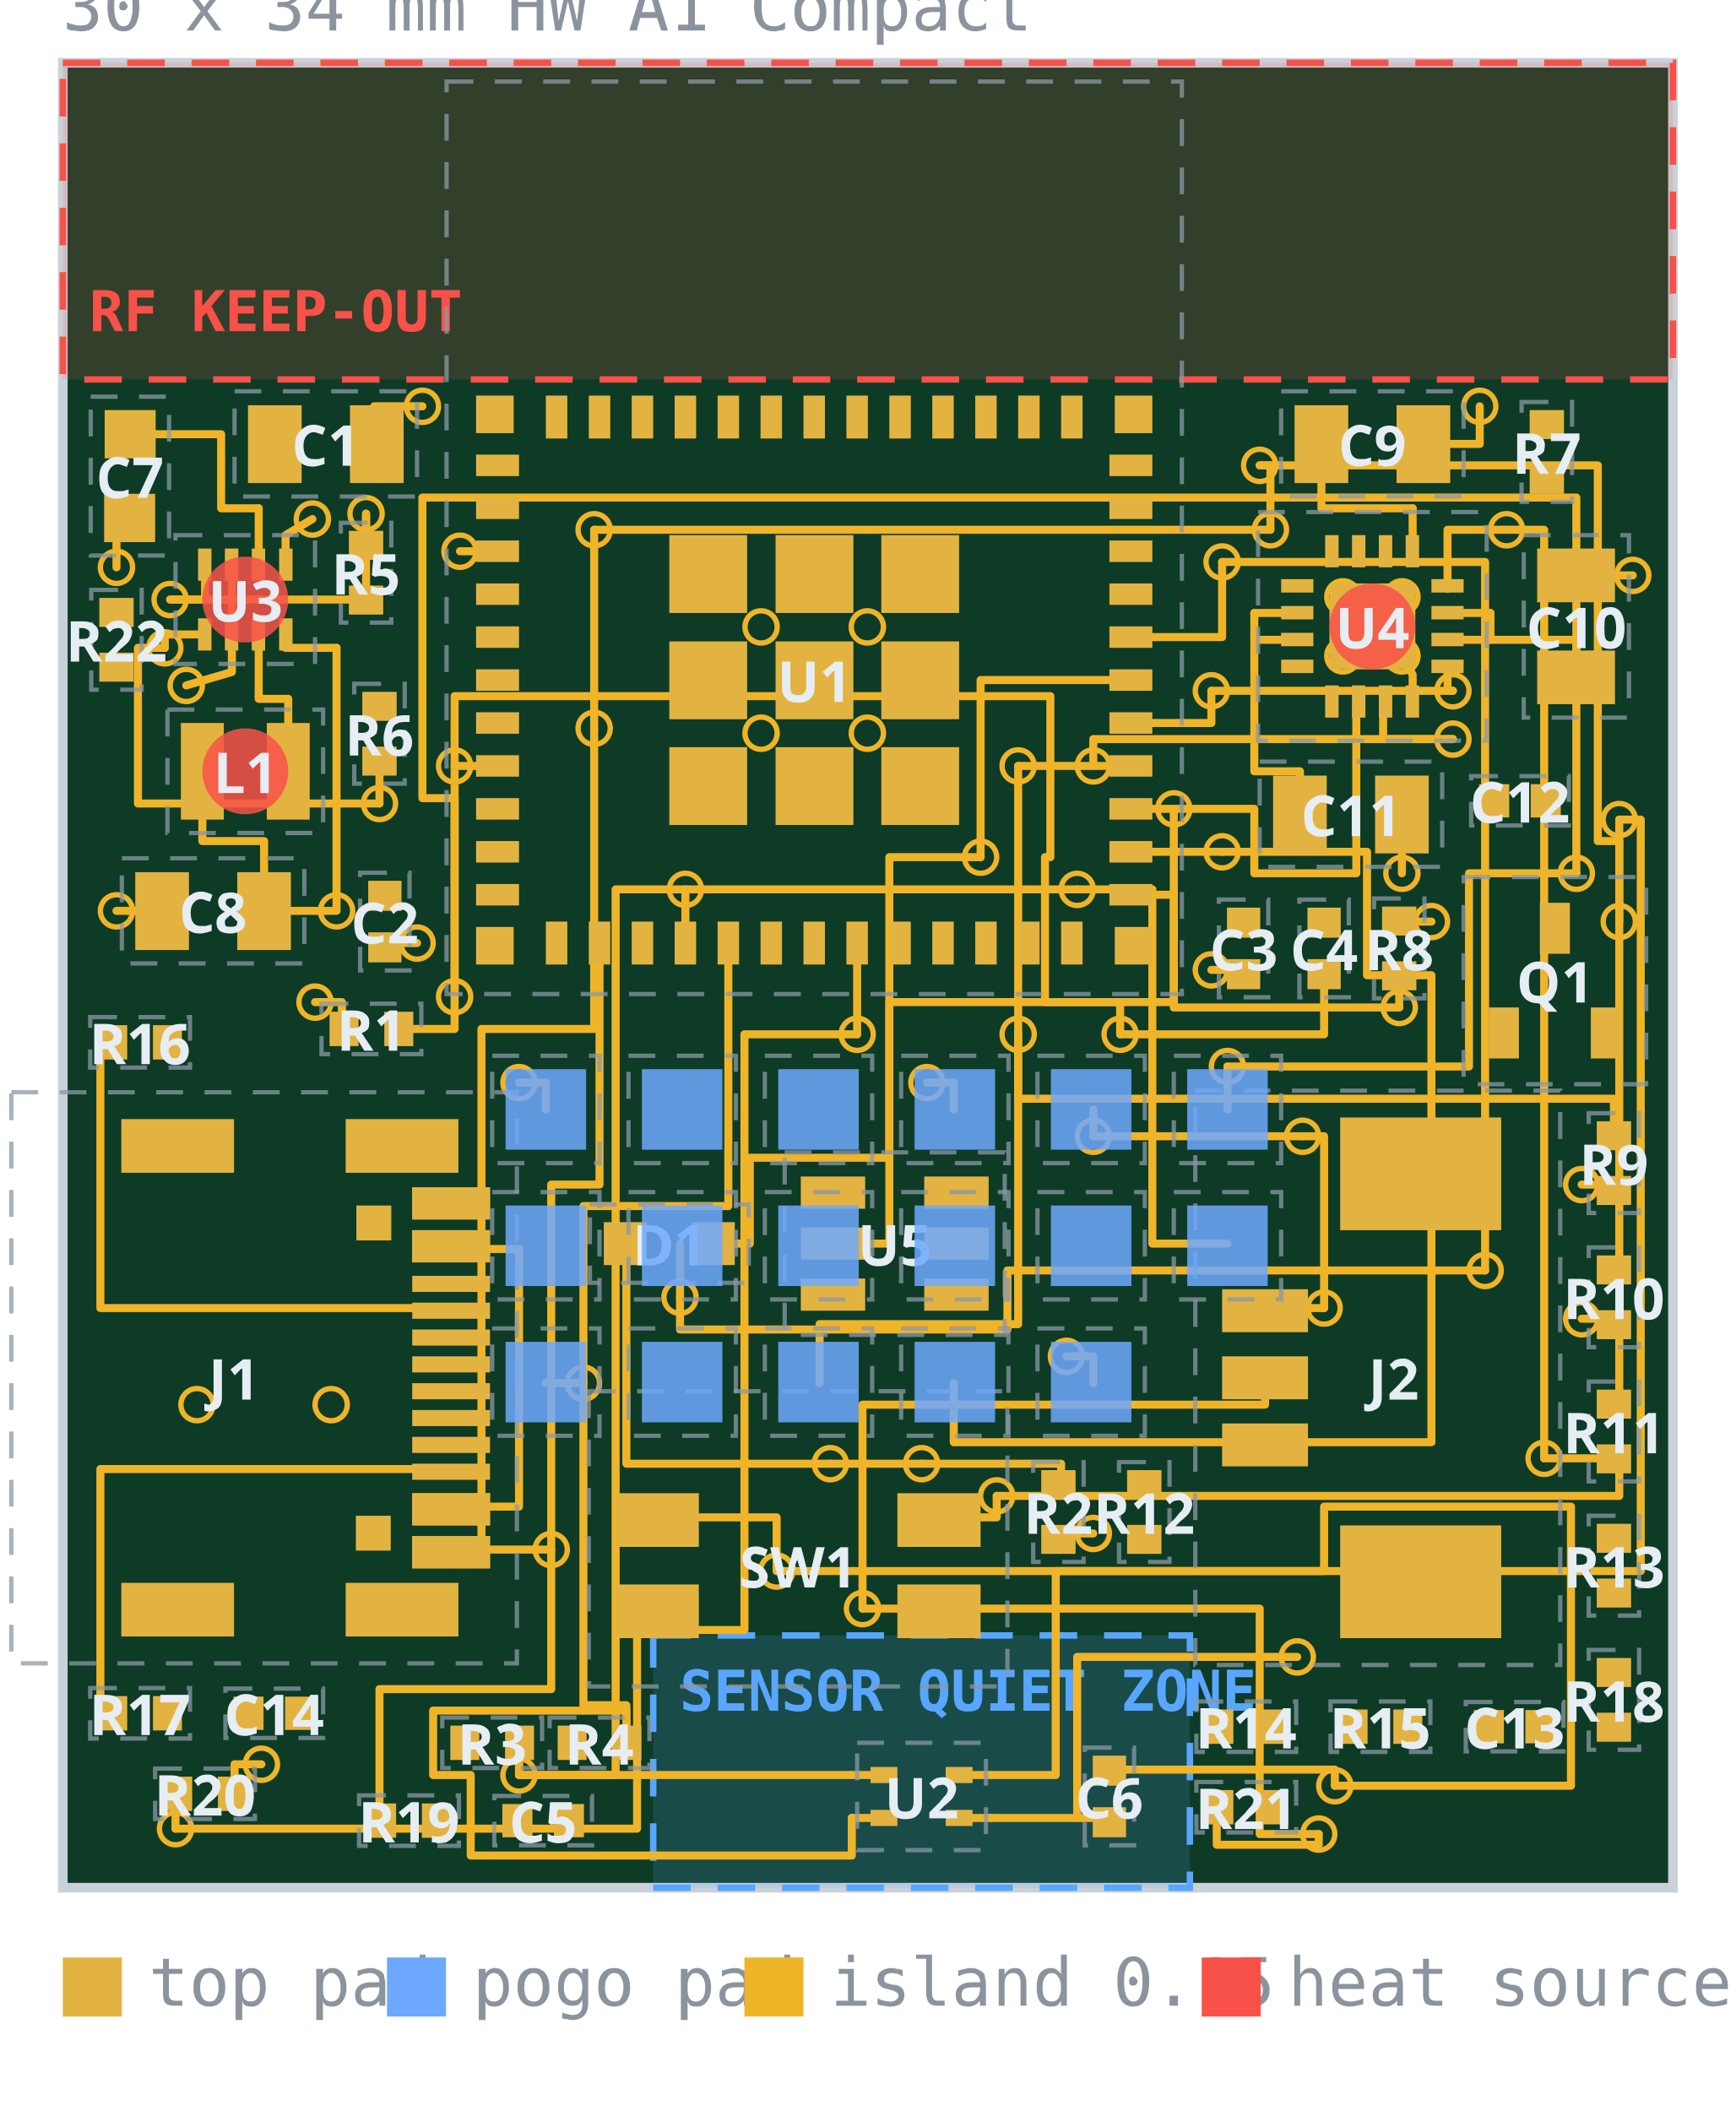
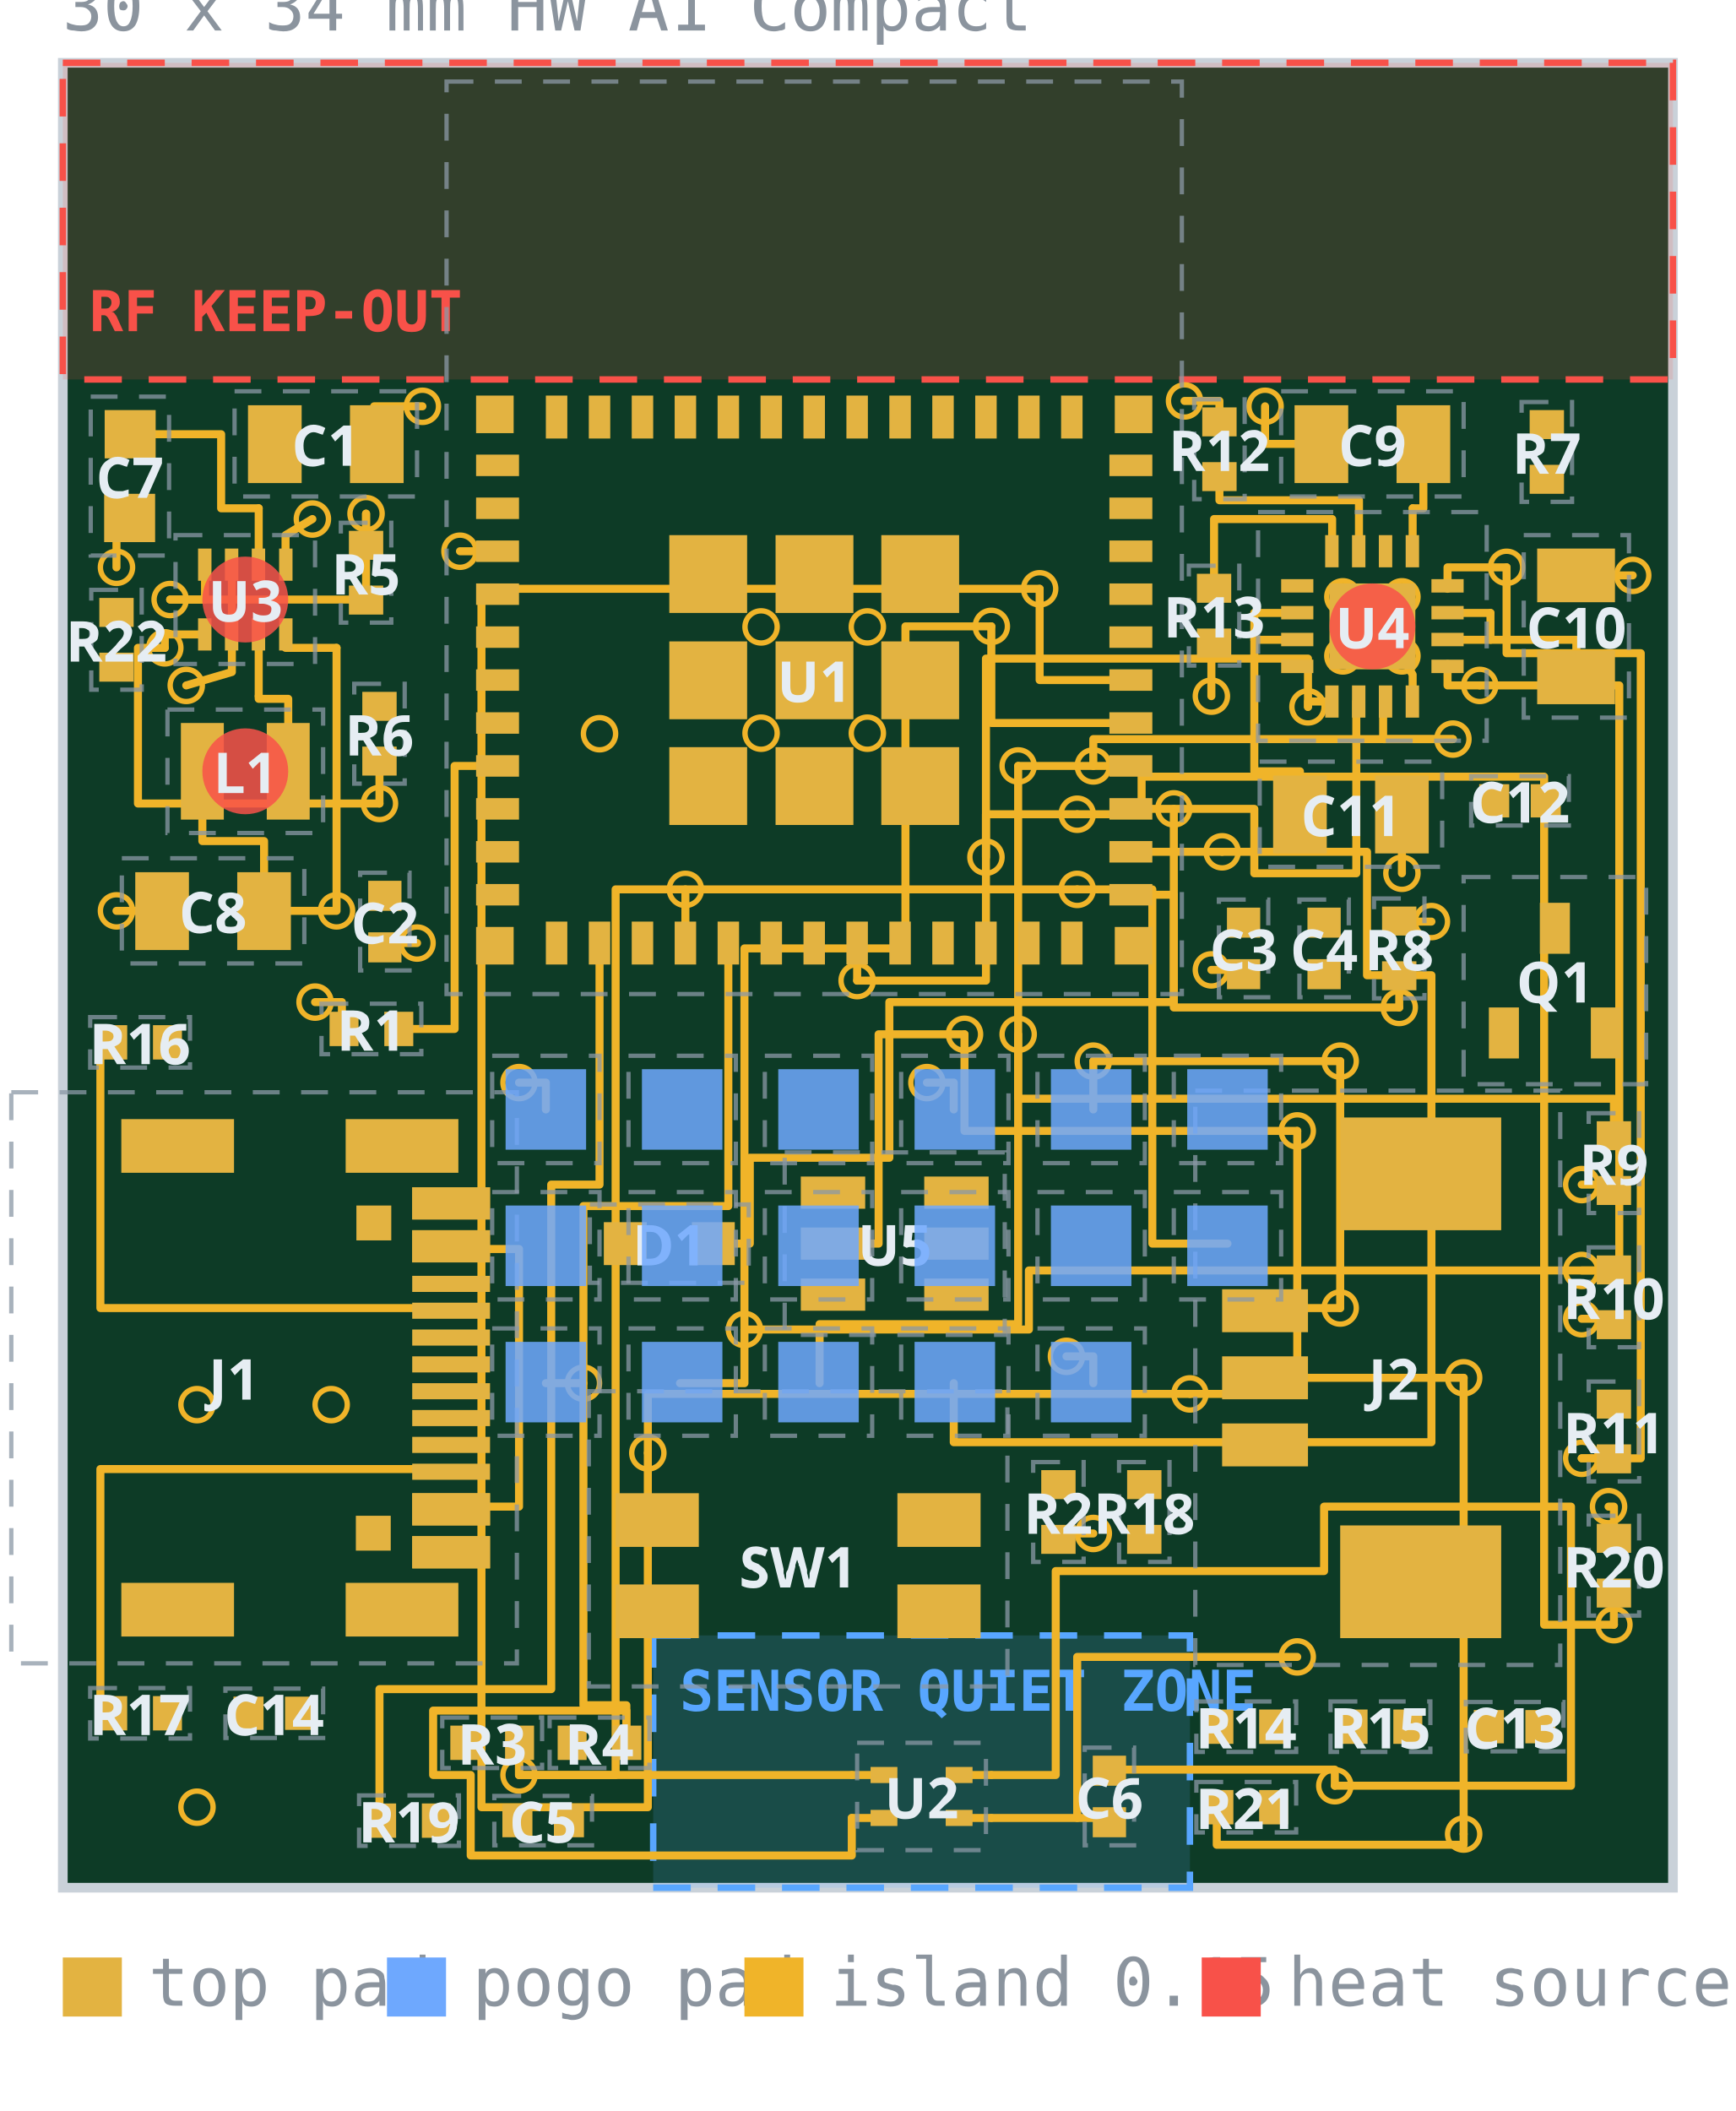
<svg xmlns="http://www.w3.org/2000/svg" viewBox="0 0 32.33 39.33" width="388" height="472" role="img" aria-label="Variant A floorplan">
  <style>
.outline{fill:#0d3b26;stroke:#c9d1d9;stroke-width:.18}
.crtyd{fill:none;stroke:#8b98a5;stroke-width:.08;stroke-dasharray:.5 .4;opacity:.75}
.pad{fill:#e3b341}
.pad-b{fill:#6ea8fe;opacity:.85}
.ref{font:600 1.05px ui-sans-serif,system-ui,sans-serif;fill:#e6edf3;
     text-anchor:middle;dominant-baseline:central}
.dim{font:500 1.25px ui-monospace,ui-sans-serif,monospace;fill:#8b949e}
.tag{font:600 1.05px ui-monospace,monospace;fill:#f85149}
.tagb{font:600 1.05px ui-monospace,monospace;fill:#58a6ff}
.rf{fill:#f85149;fill-opacity:.16;stroke:#f85149;stroke-width:.12;
    stroke-dasharray:.7 .5}
.quiet{fill:#58a6ff;fill-opacity:.16;stroke:#58a6ff;stroke-width:.12;
       stroke-dasharray:.7 .5}
.trk{fill:none;stroke:#f0b429;stroke-width:.15;stroke-linecap:round;
     stroke-linejoin:round}
.via{fill:none;stroke:#f0b429;stroke-width:.1}
.hot{fill:#f85149;opacity:.85}
</style>
  <g transform="translate(1.17,1.17)">
    <polygon class="outline" points="0.00,0.00 30.00,0.00 30.00,34.00 0.00,34.00" />
    <rect class="rf" x="0.00" y="0.00" width="30.00" height="5.90" />
    <text class="tag" x="0.50" y="5.00" style="fill:#f85149">RF KEEP-OUT</text>
    <rect class="quiet" x="11.00" y="29.30" width="10.00" height="4.70" />
    <text class="tagb" x="11.50" y="30.70">SENSOR QUIET ZONE</text>
    <path class="trk" d="M 15.30 31.90 L 14.70 31.90" />
    <path class="trk" d="M 15.30 32.70 L 14.70 32.70" />
    <path class="trk" d="M 16.70 32.70 L 17.30 32.70" />
    <path class="trk" d="M 16.70 31.90 L 17.30 31.90" />
    <path class="trk" d="M 17.30 32.70 L 18.90 32.70 L 18.90 29.70 L 23.00 29.70" />
    <path class="trk" d="M 14.70 31.90 L 8.50 31.90 L 8.50 31.30" />
    <path class="trk" d="M 14.70 32.70 L 14.70 33.40 L 7.60 33.40 L 7.60 31.90 L 6.90 31.90 L 6.90 30.70 L 10.50 30.70 L 10.50 31.30" />
    <path class="trk" d="M 17.30 31.90 L 18.50 31.90 L 18.50 28.10 L 23.50 28.10 L 23.50 26.90 L 28.10 26.90 L 28.10 32.10 L 23.70 32.10" />
    <path class="trk" d="M 19.50 32.80 L 19.50 32.70 L 18.90 32.70" />
    <path class="trk" d="M 19.50 31.80 L 23.70 31.80 L 23.70 32.10" />
    <path class="trk" d="M 3.65 10.65 L 3.65 11.80" />
    <path class="trk" d="M 3.65 11.80 L 3.65 11.85 L 4.20 11.85 L 4.20 13.20" />
    <path class="trk" d="M 4.15 10.65 L 4.15 10.90 L 5.10 10.90" />
    <path class="trk" d="M 5.10 10.90 L 5.10 15.80 L 3.75 15.80" />
    <path class="trk" d="M 2.60 13.20 L 2.60 14.50 L 3.75 14.50 L 3.75 15.80" />
    <path class="trk" d="M 3.65 9.35 L 3.65 8.50 L 3.65 8.30" />
    <path class="trk" d="M 3.65 8.30 L 2.95 8.30 L 2.95 6.92 L 1.25 6.92" />
    <path class="trk" d="M 3.15 9.35 L 3.15 10.65" />
    <path class="trk" d="M 4.15 9.35 L 4.15 8.80 L 4.65 8.50" />
    <path class="trk" d="M 3.15 10.65 L 3.15 11.35 L 2.30 11.60" />
    <path class="trk" d="M 25.15 11.90 L 25.15 11.40 L 24.95 11.05" />
    <path class="trk" d="M 1.25 8.47 L 1.00 8.47 L 1.00 9.40" />
    <path class="trk" d="M 1.85 15.80 L 1.00 15.80" />
-     <path class="trk" d="M 25.35 7.10 L 26.40 7.10 L 26.40 6.40" />
+     <path class="trk" d="M 23.45 7.10 L 22.40 7.10 L 22.40 6.40" />
    <path class="trk" d="M 28.20 9.55 L 29.25 9.55" />
    <path class="trk" d="M 24.95 14.00 L 24.95 15.10" />
    <path class="trk" d="M 25.15 9.10 L 25.15 8.30" />
-     <path class="trk" d="M 25.15 8.30 L 23.45 8.30 L 23.45 7.10" />
+     <path class="trk" d="M 25.15 8.30 L 25.35 8.30 L 25.35 7.10" />
    <path class="trk" d="M 25.80 10.25 L 26.60 10.25" />
    <path class="trk" d="M 25.80 10.75 L 26.60 10.75" />
    <path class="trk" d="M 26.60 10.25 L 26.60 10.75 L 28.20 10.75 L 28.20 11.45" />
    <path class="trk" d="M 23.00 10.25 L 22.20 10.25" />
    <path class="trk" d="M 23.00 10.75 L 22.20 10.75" />
    <path class="trk" d="M 22.20 10.25 L 22.20 13.20 L 23.05 13.20 L 23.05 14.00" />
+     <path class="trk" d="M 23.65 9.10 L 23.65 8.50 L 21.45 8.50 L 21.45 9.79" />
+     <path class="trk" d="M 24.15 9.10 L 24.15 8.15 L 21.55 8.15 L 21.55 7.71" />
+     <path class="trk" d="M 21.55 6.69 L 21.55 6.30 L 20.90 6.30" />
+     <path class="trk" d="M 21.45 10.81 L 21.40 10.81 L 21.40 11.80" />
    <path class="trk" d="M 2.65 9.35 L 2.65 10.00 L 2.00 10.00" />
    <path class="trk" d="M 5.65 8.99 L 5.65 8.40" />
    <path class="trk" d="M 2.00 10.00 L 5.65 10.00 L 5.65 8.40" />
    <path class="trk" d="M 2.65 10.65 L 1.90 10.65 L 1.90 10.90" />
    <path class="trk" d="M 5.90 13.01 L 5.90 13.80" />
    <path class="trk" d="M 1.90 10.90 L 1.40 10.90 L 1.40 13.80 L 5.90 13.80" />
    <path class="trk" d="M 9.00 19.50 L 9.00 19.00 L 8.50 19.00" />
    <path class="trk" d="M 19.20 24.60 L 19.20 24.10 L 18.70 24.10" />
    <path class="trk" d="M 8.10 9.10 L 7.40 9.10" />
    <path class="trk" d="M 16.60 19.50 L 16.60 19.00 L 16.10 19.00" />
    <path class="trk" d="M 5.80 7.10 L 5.80 6.40 L 6.70 6.40" />
    <path class="trk" d="M 6.00 16.50 L 6.00 16.40 L 6.60 16.40" />
    <path class="trk" d="M 22.00 17.00 L 22.00 16.90 L 21.40 16.90" />
    <path class="trk" d="M 5.20 18.00 L 5.20 17.50 L 4.70 17.50" />
    <path class="trk" d="M 18.60 27.50 L 18.60 27.40 L 19.20 27.40" />
    <path class="trk" d="M 24.90 16.00 L 25.50 16.00" />
    <path class="trk" d="M 28.90 21.00 L 28.90 20.90 L 28.30 20.90" />
    <path class="trk" d="M 28.90 23.50 L 28.90 23.40 L 28.30 23.40" />
-     <path class="trk" d="M 3.20 32.20 L 3.20 31.70 L 3.70 31.70" />
+     <path class="trk" d="M 28.90 27.50 L 28.90 26.90 L 28.80 26.90" />
    <path class="trk" d="M 7.20 22.00 L 7.20 22.10 L 8.50 22.10 L 8.50 26.90 L 7.20 26.90 L 7.20 27.00" />
    <path class="trk" d="M 19.90 13.90 L 22.20 13.90 L 22.20 15.10 L 24.10 15.10 L 24.10 11.90" />
    <path class="trk" d="M 20.70 13.90 L 20.70 17.60 L 24.90 17.60" />
    <path class="trk" d="M 24.90 17.60 L 24.90 17.00" />
    <path class="trk" d="M 12.40 16.40 L 12.40 21.30 L 9.70 21.30 L 9.70 30.60 L 10.50 30.60 L 10.50 31.30" />
    <path class="trk" d="M 9.70 24.60 L 9.00 24.60" />
    <path class="trk" d="M 19.90 13.10 L 17.80 13.10" />
    <path class="trk" d="M 17.80 13.10 L 17.80 23.50 L 14.10 23.50 L 14.10 24.60" />
    <path class="trk" d="M 17.80 18.10 L 17.80 19.30 L 28.90 19.30 L 28.90 20.00" />
    <path class="trk" d="M 19.20 13.10 L 19.20 12.60 L 25.90 12.60" />
    <path class="trk" d="M 25.90 12.60 L 24.60 12.60 L 24.60 11.90" />
    <path class="trk" d="M 11.60 16.40 L 11.60 15.40 L 18.90 15.40" />
    <path class="trk" d="M 18.90 15.40 L 20.30 15.40 L 20.30 22.00 L 21.70 22.00" />
    <path class="trk" d="M 11.60 15.40 L 10.30 15.40 L 10.30 31.90 L 8.50 31.90" />
    <path class="trk" d="M 8.50 31.90 L 8.50 31.30" />
-     <path class="trk" d="M 19.90 12.30 L 21.40 12.30 L 21.40 11.70" />
-     <path class="trk" d="M 21.40 11.70 L 25.90 11.70" />
-     <path class="trk" d="M 25.90 11.70 L 25.80 11.70 L 25.80 11.20" />
-     <path class="trk" d="M 14.80 16.40 L 14.80 18.10" />
-     <path class="trk" d="M 14.80 18.10 L 12.70 18.10 L 12.70 29.20 L 10.70 29.20 L 10.70 32.90 L 2.10 32.90" />
-     <path class="trk" d="M 2.10 32.90 L 2.10 32.20" />
+     <path class="trk" d="M 14.80 16.40 L 14.80 17.10" />
+     <path class="trk" d="M 14.80 17.10 L 17.20 17.10 L 17.20 11.10 L 23.20 11.10 L 23.20 12.00" />
+     <path class="trk" d="M 23.20 12.00 L 23.20 11.90 L 23.60 11.90" />
+     <path class="trk" d="M 17.20 14.80 L 17.20 14.00 L 18.90 14.00" />
+     <path class="trk" d="M 18.90 14.00 L 20.10 14.00 L 20.10 13.30 L 27.60 13.30 L 27.60 29.10 L 28.90 29.10" />
+     <path class="trk" d="M 28.90 29.10 L 28.90 28.50" />
+     <path class="trk" d="M 19.90 12.30 L 17.30 12.30 L 17.30 10.50" />
+     <path class="trk" d="M 17.30 10.50 L 15.70 10.50 L 15.70 16.50 L 12.70 16.50 L 12.70 24.60 L 11.50 24.60" />
+     <path class="trk" d="M 12.70 23.60 L 18.00 23.60 L 18.00 22.50 L 28.90 22.50" />
+     <path class="trk" d="M 28.30 22.50 L 29.00 22.50 L 29.00 11.60 L 26.40 11.60" />
+     <path class="trk" d="M 26.40 11.60 L 25.80 11.60 L 25.80 11.20" />
    <path class="trk" d="M 7.20 26.20 L 0.70 26.20 L 0.70 30.80 L 0.90 30.80" />
    <path class="trk" d="M 7.20 23.20 L 0.70 23.20 L 0.70 18.20 L 0.90 18.20" />
    <path class="trk" d="M 19.90 15.50 L 20.70 15.50 L 20.70 17.50 L 15.40 17.50 L 15.40 20.40 L 12.80 20.40 L 12.80 22.00 L 12.10 22.00" />
    <path class="trk" d="M 19.90 14.70 L 21.60 14.70" />
    <path class="trk" d="M 21.60 14.70 L 24.30 14.70 L 24.30 17.00 L 25.50 17.00 L 25.50 25.70 L 16.60 25.70 L 16.60 24.60" />
-     <path class="trk" d="M 19.90 11.50 L 17.10 11.50 L 17.10 14.80" />
-     <path class="trk" d="M 17.10 14.80 L 15.40 14.80 L 15.40 22.00 L 14.10 22.00" />
-     <path class="trk" d="M 19.90 10.70 L 21.60 10.70 L 21.60 9.30" />
-     <path class="trk" d="M 21.60 9.30 L 26.50 9.30 L 26.50 22.50" />
-     <path class="trk" d="M 26.50 22.50 L 17.60 22.50 L 17.60 23.60 L 11.50 23.60 L 11.50 23.00" />
-     <path class="trk" d="M 11.50 23.00 L 11.50 22.00" />
-     <path class="trk" d="M 25.80 9.80 L 25.80 8.70 L 26.90 8.70" />
-     <path class="trk" d="M 26.90 8.70 L 27.60 8.70 L 27.60 26.00" />
-     <path class="trk" d="M 27.60 26.00 L 28.90 26.00" />
+     <path class="trk" d="M 19.90 11.50 L 18.20 11.50 L 18.20 9.80" />
+     <path class="trk" d="M 18.20 9.80 L 7.80 9.80 L 7.80 32.50 L 10.90 32.50 L 10.90 25.90" />
+     <path class="trk" d="M 10.90 25.90 L 10.90 24.80 L 21.00 24.80" />
+     <path class="trk" d="M 21.00 24.80 L 23.00 24.80 L 23.00 19.90" />
+     <path class="trk" d="M 23.00 19.90 L 16.80 19.90 L 16.80 18.10" />
+     <path class="trk" d="M 16.80 18.10 L 15.20 18.10 L 15.20 22.00 L 14.10 22.00" />
+     <path class="trk" d="M 25.80 9.80 L 25.80 9.40 L 26.90 9.40" />
+     <path class="trk" d="M 26.90 9.40 L 26.90 11.00 L 29.40 11.00 L 29.40 26.00 L 28.30 26.00" />
+     <path class="trk" d="M 28.30 26.00 L 28.90 26.00" />
    <path class="trk" d="M 8.10 13.10 L 7.30 13.10 L 7.30 18.00 L 6.30 18.00" />
-     <path class="trk" d="M 7.30 13.10 L 7.30 11.80 L 18.40 11.80 L 18.40 14.80 L 18.30 14.80 L 18.30 17.50 L 19.70 17.50 L 19.70 18.10" />
-     <path class="trk" d="M 19.70 18.10 L 23.50 18.10 L 23.50 17.00" />
-     <path class="trk" d="M 7.30 17.40 L 7.30 13.70 L 6.70 13.70 L 6.70 8.10 L 28.20 8.10 L 28.20 15.10" />
-     <path class="trk" d="M 28.20 15.10 L 26.20 15.10 L 26.20 18.70 L 21.70 18.70" />
-     <path class="trk" d="M 21.70 18.70 L 21.70 19.50" />
    <path class="trk" d="M 10.00 16.40 L 10.00 20.90 L 9.10 20.90 L 9.10 30.30 L 5.90 30.30 L 5.90 32.80" />
-     <path class="trk" d="M 9.10 27.70 L 7.80 27.70 L 7.80 18.00 L 9.90 18.00 L 9.90 12.40" />
-     <path class="trk" d="M 9.90 12.40 L 9.90 8.70" />
-     <path class="trk" d="M 9.90 8.70 L 22.50 8.70" />
-     <path class="trk" d="M 22.50 8.70 L 22.50 7.50 L 22.30 7.50" />
-     <path class="trk" d="M 22.30 7.50 L 28.60 7.50 L 28.60 14.50 L 29.00 14.50 L 29.00 26.70 L 17.40 26.70" />
-     <path class="trk" d="M 17.40 26.70 L 17.40 27.10 L 16.30 27.10" />
-     <path class="trk" d="M 29.00 16.00 L 29.00 14.10" />
-     <path class="trk" d="M 29.00 14.10 L 29.40 14.10 L 29.40 28.10 L 13.30 28.10" />
-     <path class="trk" d="M 13.30 28.10 L 13.30 27.10 L 11.10 27.10" />
-     <path class="trk" d="M 22.40 24.50 L 22.40 25.00 L 14.90 25.00 L 14.90 28.80" />
-     <path class="trk" d="M 14.90 28.80 L 22.30 28.80 L 22.30 33.00 L 23.40 33.00" />
-     <path class="trk" d="M 23.40 33.00 L 23.40 33.20 L 21.50 33.20 L 21.50 32.50" />
-     <path class="trk" d="M 10.50 22.00 L 10.50 26.10 L 14.30 26.10" />
-     <path class="trk" d="M 14.30 26.10 L 16.00 26.10" />
-     <path class="trk" d="M 16.00 26.10 L 18.60 26.10 L 18.60 26.50" />
-     <path class="trk" d="M 22.40 23.20 L 23.50 23.20" />
-     <path class="trk" d="M 23.50 23.20 L 23.50 20.00 L 23.10 20.00" />
-     <path class="trk" d="M 23.10 20.00 L 19.20 20.00" />
-     <path class="trk" d="M 19.20 20.00 L 19.20 19.50" />
+     <path class="trk" d="M 22.40 24.50 L 26.10 24.50" />
+     <path class="trk" d="M 26.10 24.50 L 26.10 33.00" />
+     <path class="trk" d="M 26.10 33.00 L 26.10 33.20 L 21.50 33.20 L 21.50 32.50" />
+     <path class="trk" d="M 22.40 23.20 L 23.80 23.20" />
+     <path class="trk" d="M 23.80 23.20 L 23.80 18.60" />
+     <path class="trk" d="M 23.80 18.60 L 19.20 18.60" />
+     <path class="trk" d="M 19.20 18.60 L 19.20 19.50" />
    <circle class="via" cx="23.00" cy="29.70" r="0.30" />
    <circle class="via" cx="23.70" cy="32.10" r="0.30" />
    <circle class="via" cx="4.65" cy="8.50" r="0.30" />
    <circle class="via" cx="2.30" cy="11.60" r="0.30" />
    <circle class="via" cx="5.10" cy="15.80" r="0.30" />
    <circle class="via" cx="1.00" cy="9.40" r="0.30" />
    <circle class="via" cx="1.00" cy="15.80" r="0.30" />
-     <circle class="via" cx="26.40" cy="6.40" r="0.30" />
+     <circle class="via" cx="22.40" cy="6.40" r="0.30" />
    <circle class="via" cx="29.25" cy="9.55" r="0.30" />
    <circle class="via" cx="24.95" cy="15.10" r="0.30" />
+     <circle class="via" cx="20.90" cy="6.30" r="0.30" />
+     <circle class="via" cx="21.40" cy="11.80" r="0.30" />
    <circle class="via" cx="23.85" cy="9.95" r="0.30" />
    <circle class="via" cx="23.85" cy="11.05" r="0.30" />
    <circle class="via" cx="24.95" cy="9.95" r="0.30" />
    <circle class="via" cx="24.95" cy="11.05" r="0.30" />
    <circle class="via" cx="13.01" cy="10.51" r="0.30" />
    <circle class="via" cx="13.01" cy="12.49" r="0.30" />
    <circle class="via" cx="14.99" cy="10.51" r="0.30" />
    <circle class="via" cx="14.99" cy="12.49" r="0.30" />
    <circle class="via" cx="2.00" cy="10.00" r="0.30" />
    <circle class="via" cx="5.65" cy="8.40" r="0.30" />
    <circle class="via" cx="1.90" cy="10.90" r="0.30" />
    <circle class="via" cx="5.90" cy="13.80" r="0.30" />
    <circle class="via" cx="8.50" cy="19.00" r="0.30" />
    <circle class="via" cx="18.70" cy="24.10" r="0.30" />
    <circle class="via" cx="7.40" cy="9.10" r="0.30" />
    <circle class="via" cx="16.10" cy="19.00" r="0.30" />
    <circle class="via" cx="6.70" cy="6.40" r="0.30" />
    <circle class="via" cx="6.60" cy="16.40" r="0.30" />
    <circle class="via" cx="21.40" cy="16.90" r="0.30" />
    <circle class="via" cx="4.70" cy="17.50" r="0.30" />
    <circle class="via" cx="19.20" cy="27.40" r="0.30" />
    <circle class="via" cx="25.50" cy="16.00" r="0.30" />
    <circle class="via" cx="28.30" cy="20.90" r="0.30" />
    <circle class="via" cx="28.30" cy="23.40" r="0.30" />
-     <circle class="via" cx="3.70" cy="31.70" r="0.30" />
+     <circle class="via" cx="28.80" cy="26.90" r="0.30" />
    <circle class="via" cx="20.70" cy="13.90" r="0.30" />
    <circle class="via" cx="24.90" cy="17.60" r="0.30" />
    <circle class="via" cx="9.70" cy="24.60" r="0.30" />
    <circle class="via" cx="17.80" cy="13.10" r="0.30" />
    <circle class="via" cx="17.80" cy="18.10" r="0.30" />
    <circle class="via" cx="19.20" cy="13.10" r="0.30" />
    <circle class="via" cx="25.90" cy="12.60" r="0.30" />
    <circle class="via" cx="18.90" cy="15.40" r="0.30" />
    <circle class="via" cx="11.60" cy="15.40" r="0.30" />
    <circle class="via" cx="8.50" cy="31.90" r="0.30" />
-     <circle class="via" cx="21.40" cy="11.70" r="0.30" />
-     <circle class="via" cx="25.90" cy="11.70" r="0.30" />
-     <circle class="via" cx="14.80" cy="18.10" r="0.30" />
-     <circle class="via" cx="2.10" cy="32.90" r="0.30" />
+     <circle class="via" cx="14.80" cy="17.10" r="0.30" />
+     <circle class="via" cx="23.20" cy="12.00" r="0.30" />
+     <circle class="via" cx="17.20" cy="14.80" r="0.30" />
+     <circle class="via" cx="18.90" cy="14.00" r="0.30" />
+     <circle class="via" cx="28.90" cy="29.10" r="0.30" />
+     <circle class="via" cx="17.30" cy="10.50" r="0.30" />
+     <circle class="via" cx="12.70" cy="23.60" r="0.30" />
+     <circle class="via" cx="28.30" cy="22.50" r="0.30" />
+     <circle class="via" cx="26.40" cy="11.60" r="0.30" />
    <circle class="via" cx="21.60" cy="14.70" r="0.30" />
-     <circle class="via" cx="17.10" cy="14.80" r="0.30" />
-     <circle class="via" cx="21.60" cy="9.30" r="0.30" />
-     <circle class="via" cx="26.50" cy="22.50" r="0.30" />
-     <circle class="via" cx="11.50" cy="23.00" r="0.30" />
-     <circle class="via" cx="26.90" cy="8.70" r="0.30" />
-     <circle class="via" cx="27.60" cy="26.00" r="0.30" />
-     <circle class="via" cx="7.30" cy="13.10" r="0.30" />
-     <circle class="via" cx="19.70" cy="18.10" r="0.30" />
-     <circle class="via" cx="7.30" cy="17.40" r="0.30" />
-     <circle class="via" cx="28.20" cy="15.10" r="0.30" />
-     <circle class="via" cx="21.70" cy="18.70" r="0.30" />
-     <circle class="via" cx="9.10" cy="27.70" r="0.30" />
-     <circle class="via" cx="9.90" cy="12.40" r="0.30" />
-     <circle class="via" cx="9.90" cy="8.70" r="0.30" />
-     <circle class="via" cx="22.50" cy="8.70" r="0.30" />
-     <circle class="via" cx="22.30" cy="7.50" r="0.30" />
-     <circle class="via" cx="17.40" cy="26.70" r="0.30" />
-     <circle class="via" cx="29.00" cy="16.00" r="0.30" />
-     <circle class="via" cx="29.00" cy="14.10" r="0.30" />
-     <circle class="via" cx="13.30" cy="28.10" r="0.30" />
-     <circle class="via" cx="14.90" cy="28.80" r="0.30" />
-     <circle class="via" cx="23.40" cy="33.00" r="0.30" />
-     <circle class="via" cx="14.30" cy="26.10" r="0.30" />
-     <circle class="via" cx="16.00" cy="26.10" r="0.30" />
-     <circle class="via" cx="23.50" cy="23.20" r="0.30" />
-     <circle class="via" cx="23.10" cy="20.00" r="0.30" />
-     <circle class="via" cx="19.20" cy="20.00" r="0.30" />
+     <circle class="via" cx="18.20" cy="9.80" r="0.30" />
+     <circle class="via" cx="10.90" cy="25.90" r="0.30" />
+     <circle class="via" cx="21.00" cy="24.80" r="0.30" />
+     <circle class="via" cx="23.00" cy="19.90" r="0.30" />
+     <circle class="via" cx="16.80" cy="18.10" r="0.30" />
+     <circle class="via" cx="26.90" cy="9.40" r="0.30" />
+     <circle class="via" cx="28.30" cy="26.00" r="0.30" />
+     <circle class="via" cx="26.10" cy="24.50" r="0.30" />
+     <circle class="via" cx="26.10" cy="33.00" r="0.30" />
+     <circle class="via" cx="23.80" cy="23.20" r="0.30" />
+     <circle class="via" cx="23.80" cy="18.60" r="0.30" />
+     <circle class="via" cx="19.20" cy="18.60" r="0.30" />
+     <circle class="via" cx="10.00" cy="12.50" r="0.30" />
    <circle class="via" cx="2.50" cy="25.00" r="0.30" />
    <circle class="via" cx="5.00" cy="25.00" r="0.30" />
+     <circle class="via" cx="2.50" cy="32.50" r="0.30" />
    <rect class="crtyd" x="7.15" y="0.35" width="13.70" height="17.00" />
    <rect class="pad" x="7.70" y="7.30" width="0.80" height="0.40" />
    <rect class="pad" x="7.70" y="8.10" width="0.80" height="0.40" />
    <rect class="pad" x="7.70" y="8.90" width="0.80" height="0.40" />
    <rect class="pad" x="7.70" y="9.70" width="0.80" height="0.40" />
    <rect class="pad" x="7.70" y="10.50" width="0.80" height="0.40" />
    <rect class="pad" x="7.70" y="11.30" width="0.80" height="0.40" />
    <rect class="pad" x="7.70" y="12.10" width="0.80" height="0.40" />
    <rect class="pad" x="7.70" y="12.90" width="0.80" height="0.40" />
    <rect class="pad" x="7.70" y="13.70" width="0.80" height="0.40" />
    <rect class="pad" x="7.70" y="14.50" width="0.80" height="0.40" />
    <rect class="pad" x="7.70" y="15.30" width="0.80" height="0.40" />
    <rect class="pad" x="9.00" y="16.00" width="0.40" height="0.80" />
    <rect class="pad" x="9.80" y="16.00" width="0.40" height="0.80" />
    <rect class="pad" x="10.60" y="16.00" width="0.40" height="0.80" />
    <rect class="pad" x="11.40" y="16.00" width="0.40" height="0.80" />
    <rect class="pad" x="12.20" y="16.00" width="0.40" height="0.80" />
    <rect class="pad" x="13.00" y="16.00" width="0.40" height="0.80" />
    <rect class="pad" x="13.80" y="16.00" width="0.40" height="0.80" />
    <rect class="pad" x="14.60" y="16.00" width="0.40" height="0.80" />
    <rect class="pad" x="15.40" y="16.00" width="0.40" height="0.80" />
    <rect class="pad" x="16.20" y="16.00" width="0.40" height="0.80" />
    <rect class="pad" x="17.00" y="16.00" width="0.40" height="0.80" />
    <rect class="pad" x="17.80" y="16.00" width="0.40" height="0.80" />
    <rect class="pad" x="18.60" y="16.00" width="0.40" height="0.80" />
    <rect class="pad" x="19.50" y="15.30" width="0.80" height="0.40" />
    <rect class="pad" x="19.50" y="14.50" width="0.80" height="0.40" />
    <rect class="pad" x="19.50" y="13.70" width="0.80" height="0.40" />
    <rect class="pad" x="19.50" y="12.90" width="0.80" height="0.40" />
    <rect class="pad" x="19.50" y="12.10" width="0.80" height="0.40" />
    <rect class="pad" x="19.50" y="11.30" width="0.80" height="0.40" />
    <rect class="pad" x="19.50" y="10.50" width="0.80" height="0.40" />
    <rect class="pad" x="19.50" y="9.70" width="0.80" height="0.40" />
    <rect class="pad" x="19.50" y="8.90" width="0.80" height="0.40" />
    <rect class="pad" x="19.50" y="8.10" width="0.80" height="0.40" />
    <rect class="pad" x="19.50" y="7.30" width="0.80" height="0.40" />
    <rect class="pad" x="18.60" y="6.20" width="0.40" height="0.80" />
    <rect class="pad" x="17.80" y="6.20" width="0.40" height="0.80" />
    <rect class="pad" x="17.00" y="6.20" width="0.40" height="0.80" />
    <rect class="pad" x="16.20" y="6.20" width="0.40" height="0.80" />
    <rect class="pad" x="15.40" y="6.20" width="0.40" height="0.80" />
    <rect class="pad" x="14.60" y="6.20" width="0.40" height="0.80" />
    <rect class="pad" x="13.80" y="6.20" width="0.40" height="0.80" />
    <rect class="pad" x="13.00" y="6.20" width="0.40" height="0.80" />
    <rect class="pad" x="12.20" y="6.20" width="0.40" height="0.80" />
    <rect class="pad" x="11.40" y="6.20" width="0.40" height="0.80" />
    <rect class="pad" x="10.60" y="6.20" width="0.40" height="0.80" />
    <rect class="pad" x="9.80" y="6.20" width="0.40" height="0.80" />
    <rect class="pad" x="9.00" y="6.20" width="0.40" height="0.80" />
    <rect class="pad" x="11.30" y="8.80" width="1.45" height="1.45" />
    <rect class="pad" x="11.30" y="10.78" width="1.45" height="1.45" />
    <rect class="pad" x="11.30" y="12.75" width="1.45" height="1.45" />
    <rect class="pad" x="13.28" y="8.80" width="1.45" height="1.45" />
    <rect class="pad" x="13.28" y="10.78" width="1.45" height="1.45" />
    <rect class="pad" x="13.28" y="12.75" width="1.45" height="1.45" />
    <rect class="pad" x="15.25" y="8.80" width="1.45" height="1.45" />
    <rect class="pad" x="15.25" y="10.78" width="1.45" height="1.45" />
    <rect class="pad" x="15.25" y="12.75" width="1.45" height="1.45" />
    <rect class="pad" x="19.60" y="6.20" width="0.70" height="0.70" />
    <rect class="pad" x="19.60" y="16.10" width="0.70" height="0.70" />
    <rect class="pad" x="7.70" y="16.10" width="0.70" height="0.70" />
    <rect class="pad" x="7.70" y="6.20" width="0.70" height="0.70" />
    <text class="ref" x="14.00" y="11.50">U1</text>
    <rect class="crtyd" x="-0.96" y="19.18" width="9.42" height="10.64" />
    <rect class="pad" x="5.47" y="21.29" width="0.65" height="0.65" />
    <rect class="pad" x="5.46" y="27.07" width="0.65" height="0.65" />
    <rect class="pad" x="6.51" y="20.95" width="1.45" height="0.60" />
    <rect class="pad" x="6.51" y="21.75" width="1.45" height="0.60" />
    <rect class="pad" x="6.51" y="23.10" width="1.45" height="0.30" />
    <rect class="pad" x="6.51" y="24.10" width="1.45" height="0.30" />
    <rect class="pad" x="6.51" y="24.60" width="1.45" height="0.30" />
    <rect class="pad" x="6.51" y="25.60" width="1.45" height="0.30" />
    <rect class="pad" x="6.51" y="26.65" width="1.45" height="0.60" />
    <rect class="pad" x="6.51" y="27.45" width="1.45" height="0.60" />
    <rect class="pad" x="6.51" y="27.45" width="1.45" height="0.60" />
    <rect class="pad" x="6.51" y="26.65" width="1.45" height="0.60" />
    <rect class="pad" x="6.51" y="26.10" width="1.45" height="0.30" />
    <rect class="pad" x="6.51" y="25.10" width="1.45" height="0.30" />
    <rect class="pad" x="6.51" y="23.60" width="1.45" height="0.30" />
    <rect class="pad" x="6.51" y="22.60" width="1.45" height="0.30" />
    <rect class="pad" x="6.51" y="21.75" width="1.45" height="0.60" />
    <rect class="pad" x="6.51" y="20.95" width="1.45" height="0.60" />
    <rect class="pad" x="5.27" y="19.68" width="2.10" height="1.00" />
    <rect class="pad" x="1.09" y="19.68" width="2.10" height="1.00" />
    <rect class="pad" x="5.27" y="28.32" width="2.10" height="1.00" />
    <rect class="pad" x="1.09" y="28.32" width="2.10" height="1.00" />
    <text class="ref" x="3.19" y="24.50">J1</text>
    <rect class="crtyd" x="21.10" y="19.15" width="6.80" height="10.70" />
    <rect class="pad" x="21.60" y="25.35" width="1.60" height="0.80" />
    <rect class="pad" x="21.60" y="24.10" width="1.60" height="0.80" />
    <rect class="pad" x="21.60" y="22.85" width="1.60" height="0.80" />
    <rect class="pad" x="23.80" y="27.25" width="3.00" height="2.10" />
    <rect class="pad" x="23.80" y="19.65" width="3.00" height="2.10" />
    <text class="ref" x="24.80" y="24.50">J2</text>
    <rect class="crtyd" x="22.27" y="8.37" width="4.26" height="4.26" />
    <rect class="pad" x="22.70" y="9.62" width="0.60" height="0.25" />
    <rect class="pad" x="22.70" y="10.12" width="0.60" height="0.25" />
    <rect class="pad" x="22.70" y="10.62" width="0.60" height="0.25" />
    <rect class="pad" x="22.70" y="11.12" width="0.60" height="0.25" />
    <rect class="pad" x="23.52" y="11.60" width="0.25" height="0.60" />
    <rect class="pad" x="24.02" y="11.60" width="0.25" height="0.60" />
    <rect class="pad" x="24.52" y="11.60" width="0.25" height="0.60" />
    <rect class="pad" x="25.02" y="11.60" width="0.25" height="0.60" />
    <rect class="pad" x="25.50" y="11.12" width="0.60" height="0.25" />
    <rect class="pad" x="25.50" y="10.62" width="0.60" height="0.25" />
    <rect class="pad" x="25.50" y="10.12" width="0.60" height="0.25" />
    <rect class="pad" x="25.50" y="9.62" width="0.60" height="0.25" />
    <rect class="pad" x="25.02" y="8.80" width="0.25" height="0.60" />
    <rect class="pad" x="24.52" y="8.80" width="0.25" height="0.60" />
    <rect class="pad" x="24.02" y="8.80" width="0.25" height="0.60" />
    <rect class="pad" x="23.52" y="8.80" width="0.25" height="0.60" />
    <rect class="pad" x="23.60" y="9.70" width="1.60" height="1.60" />
    <circle class="hot" cx="24.40" cy="10.50" r="0.8" />
    <text class="ref" x="24.40" y="10.50">U4</text>
    <rect class="crtyd" x="2.10" y="8.80" width="2.60" height="2.40" />
    <rect class="pad" x="4.03" y="9.05" width="0.25" height="0.60" />
    <rect class="pad" x="3.52" y="9.05" width="0.25" height="0.60" />
    <rect class="pad" x="3.02" y="9.05" width="0.25" height="0.60" />
    <rect class="pad" x="2.52" y="9.05" width="0.25" height="0.60" />
    <rect class="pad" x="2.52" y="10.35" width="0.25" height="0.60" />
    <rect class="pad" x="3.02" y="10.35" width="0.25" height="0.60" />
    <rect class="pad" x="3.52" y="10.35" width="0.25" height="0.60" />
    <rect class="pad" x="4.03" y="10.35" width="0.25" height="0.60" />
    <circle class="hot" cx="3.40" cy="10.00" r="0.8" />
    <text class="ref" x="3.40" y="10.00">U3</text>
    <rect class="crtyd" x="1.95" y="12.05" width="2.90" height="2.30" />
    <rect class="pad" x="3.80" y="12.30" width="0.80" height="1.80" />
    <rect class="pad" x="2.20" y="12.30" width="0.80" height="1.80" />
    <circle class="hot" cx="3.40" cy="13.20" r="0.8" />
    <text class="ref" x="3.40" y="13.20">L1</text>
    <rect class="crtyd" x="13.45" y="20.30" width="4.10" height="3.40" />
    <rect class="pad" x="13.75" y="20.75" width="1.20" height="0.60" />
    <rect class="pad" x="13.75" y="21.70" width="1.20" height="0.60" />
    <rect class="pad" x="13.75" y="22.65" width="1.20" height="0.60" />
    <rect class="pad" x="16.05" y="22.65" width="1.20" height="0.60" />
    <rect class="pad" x="16.05" y="21.70" width="1.20" height="0.60" />
    <rect class="pad" x="16.05" y="20.75" width="1.20" height="0.60" />
    <text class="ref" x="15.50" y="22.00">U5</text>
    <rect class="crtyd" x="9.80" y="24.75" width="7.80" height="5.50" />
    <rect class="pad" x="10.30" y="26.65" width="1.55" height="1.00" />
    <rect class="pad" x="15.55" y="26.65" width="1.55" height="1.00" />
    <rect class="pad" x="10.30" y="28.35" width="1.55" height="1.00" />
    <rect class="pad" x="15.55" y="28.35" width="1.55" height="1.00" />
    <text class="ref" x="13.70" y="28.00">SW1</text>
    <rect class="crtyd" x="9.82" y="21.27" width="2.96" height="1.46" />
    <rect class="pad" x="10.08" y="21.60" width="0.80" height="0.80" />
    <rect class="pad" x="11.72" y="21.60" width="0.80" height="0.80" />
    <text class="ref" x="11.30" y="22.00">D1</text>
    <rect class="crtyd" x="7.07" y="30.83" width="1.86" height="0.94" />
    <rect class="pad" x="7.22" y="30.98" width="0.54" height="0.64" />
    <rect class="pad" x="8.24" y="30.98" width="0.54" height="0.64" />
    <text class="ref" x="8.00" y="31.30">R3</text>
    <rect class="crtyd" x="9.07" y="30.83" width="1.86" height="0.94" />
    <rect class="pad" x="9.22" y="30.98" width="0.54" height="0.64" />
    <rect class="pad" x="10.24" y="30.98" width="0.54" height="0.64" />
    <text class="ref" x="10.00" y="31.30">R4</text>
    <rect class="crtyd" x="14.80" y="31.30" width="2.40" height="2.00" />
    <rect class="pad" x="15.05" y="31.75" width="0.50" height="0.30" />
    <rect class="pad" x="15.05" y="32.55" width="0.50" height="0.30" />
    <rect class="pad" x="16.45" y="32.55" width="0.50" height="0.30" />
    <rect class="pad" x="16.45" y="31.75" width="0.50" height="0.30" />
    <text class="ref" x="16.00" y="32.30">U2</text>
    <rect class="crtyd" x="19.04" y="31.39" width="0.92" height="1.82" />
    <rect class="pad" x="19.19" y="32.50" width="0.62" height="0.56" />
    <rect class="pad" x="19.19" y="31.54" width="0.62" height="0.56" />
    <text class="ref" x="19.50" y="32.30">C6</text>
    <rect class="crtyd" x="8.00" y="18.50" width="2.00" height="2.00" />
    <rect class="pad-b" x="8.25" y="18.75" width="1.50" height="1.50" />
    <rect class="crtyd" x="10.54" y="18.50" width="2.00" height="2.00" />
    <rect class="pad-b" x="10.79" y="18.75" width="1.50" height="1.50" />
    <rect class="crtyd" x="13.08" y="18.50" width="2.00" height="2.00" />
    <rect class="pad-b" x="13.33" y="18.75" width="1.50" height="1.50" />
    <rect class="crtyd" x="15.62" y="18.50" width="2.00" height="2.00" />
    <rect class="pad-b" x="15.87" y="18.75" width="1.50" height="1.50" />
    <rect class="crtyd" x="18.16" y="18.50" width="2.00" height="2.00" />
    <rect class="pad-b" x="18.41" y="18.75" width="1.50" height="1.50" />
    <rect class="crtyd" x="20.70" y="18.50" width="2.00" height="2.00" />
    <rect class="pad-b" x="20.95" y="18.75" width="1.50" height="1.50" />
    <rect class="crtyd" x="8.00" y="21.04" width="2.00" height="2.00" />
    <rect class="pad-b" x="8.25" y="21.29" width="1.50" height="1.50" />
    <rect class="crtyd" x="10.54" y="21.04" width="2.00" height="2.00" />
    <rect class="pad-b" x="10.79" y="21.29" width="1.50" height="1.50" />
    <rect class="crtyd" x="13.08" y="21.04" width="2.00" height="2.00" />
    <rect class="pad-b" x="13.33" y="21.29" width="1.50" height="1.50" />
    <rect class="crtyd" x="15.62" y="21.04" width="2.00" height="2.00" />
    <rect class="pad-b" x="15.87" y="21.29" width="1.50" height="1.50" />
    <rect class="crtyd" x="18.16" y="21.04" width="2.00" height="2.00" />
    <rect class="pad-b" x="18.41" y="21.29" width="1.50" height="1.50" />
    <rect class="crtyd" x="20.70" y="21.04" width="2.00" height="2.00" />
    <rect class="pad-b" x="20.95" y="21.29" width="1.50" height="1.50" />
    <rect class="crtyd" x="8.00" y="23.58" width="2.00" height="2.00" />
    <rect class="pad-b" x="8.25" y="23.83" width="1.50" height="1.50" />
    <rect class="crtyd" x="10.54" y="23.58" width="2.00" height="2.00" />
    <rect class="pad-b" x="10.79" y="23.83" width="1.50" height="1.50" />
    <rect class="crtyd" x="13.08" y="23.58" width="2.00" height="2.00" />
    <rect class="pad-b" x="13.33" y="23.83" width="1.50" height="1.50" />
    <rect class="crtyd" x="15.62" y="23.58" width="2.00" height="2.00" />
    <rect class="pad-b" x="15.87" y="23.83" width="1.50" height="1.50" />
    <rect class="crtyd" x="18.16" y="23.58" width="2.00" height="2.00" />
    <rect class="pad-b" x="18.41" y="23.83" width="1.50" height="1.50" />
    <rect class="crtyd" x="3.20" y="6.12" width="3.40" height="1.96" />
    <rect class="pad" x="5.35" y="6.38" width="1.00" height="1.45" />
    <rect class="pad" x="3.45" y="6.38" width="1.00" height="1.45" />
    <text class="ref" x="4.90" y="7.10">C1</text>
    <rect class="crtyd" x="0.52" y="6.22" width="1.46" height="2.96" />
    <rect class="pad" x="0.78" y="6.47" width="0.95" height="0.90" />
    <rect class="pad" x="0.77" y="8.03" width="0.95" height="0.90" />
    <text class="ref" x="1.25" y="7.70">C7</text>
    <rect class="crtyd" x="1.10" y="14.82" width="3.40" height="1.96" />
    <rect class="pad" x="3.25" y="15.08" width="1.00" height="1.45" />
    <rect class="pad" x="1.35" y="15.08" width="1.00" height="1.45" />
    <text class="ref" x="2.80" y="15.80">C8</text>
    <rect class="crtyd" x="22.70" y="6.12" width="3.40" height="1.96" />
+     <rect class="pad" x="24.85" y="6.38" width="1.00" height="1.45" />
    <rect class="pad" x="22.95" y="6.38" width="1.00" height="1.45" />
-     <rect class="pad" x="24.85" y="6.38" width="1.00" height="1.45" />
    <text class="ref" x="24.40" y="7.10">C9</text>
    <rect class="crtyd" x="27.22" y="8.80" width="1.96" height="3.40" />
    <rect class="pad" x="27.47" y="10.95" width="1.45" height="1.00" />
    <rect class="pad" x="27.47" y="9.05" width="1.45" height="1.00" />
    <text class="ref" x="28.20" y="10.50">C10</text>
    <rect class="crtyd" x="22.30" y="13.02" width="3.40" height="1.96" />
    <rect class="pad" x="22.55" y="13.28" width="1.00" height="1.45" />
    <rect class="pad" x="24.45" y="13.28" width="1.00" height="1.45" />
    <text class="ref" x="24.00" y="14.00">C11</text>
    <rect class="crtyd" x="26.10" y="15.17" width="3.40" height="3.86" />
    <rect class="pad" x="26.57" y="17.60" width="0.56" height="0.95" />
    <rect class="pad" x="28.47" y="17.60" width="0.56" height="0.95" />
    <rect class="pad" x="27.52" y="15.65" width="0.56" height="0.95" />
    <text class="ref" x="27.80" y="17.10">Q1</text>
+     <rect class="crtyd" x="21.08" y="6.27" width="0.94" height="1.86" />
+     <rect class="pad" x="21.23" y="7.44" width="0.64" height="0.54" />
+     <rect class="pad" x="21.23" y="6.42" width="0.64" height="0.54" />
+     <text class="ref" x="21.55" y="7.20">R12</text>
+     <rect class="crtyd" x="20.98" y="9.37" width="0.94" height="1.86" />
+     <rect class="pad" x="21.13" y="9.52" width="0.64" height="0.54" />
+     <rect class="pad" x="21.13" y="10.54" width="0.64" height="0.54" />
+     <text class="ref" x="21.45" y="10.30">R13</text>
    <rect class="crtyd" x="26.24" y="13.29" width="1.82" height="0.92" />
    <rect class="pad" x="26.39" y="13.44" width="0.56" height="0.62" />
    <rect class="pad" x="27.35" y="13.44" width="0.56" height="0.62" />
    <text class="ref" x="27.15" y="13.75">C12</text>
    <rect class="crtyd" x="5.54" y="15.09" width="0.92" height="1.82" />
    <rect class="pad" x="5.69" y="16.20" width="0.62" height="0.56" />
    <rect class="pad" x="5.69" y="15.24" width="0.62" height="0.56" />
    <text class="ref" x="6.00" y="16.00">C2</text>
    <rect class="crtyd" x="21.54" y="15.59" width="0.92" height="1.82" />
    <rect class="pad" x="21.69" y="16.70" width="0.62" height="0.56" />
    <rect class="pad" x="21.69" y="15.74" width="0.62" height="0.56" />
    <text class="ref" x="22.00" y="16.50">C3</text>
    <rect class="crtyd" x="4.82" y="17.53" width="1.86" height="0.94" />
    <rect class="pad" x="4.97" y="17.68" width="0.54" height="0.64" />
    <rect class="pad" x="5.99" y="17.68" width="0.54" height="0.64" />
    <text class="ref" x="5.75" y="18.00">R1</text>
    <rect class="crtyd" x="23.04" y="15.59" width="0.92" height="1.82" />
    <rect class="pad" x="23.19" y="16.70" width="0.62" height="0.56" />
    <rect class="pad" x="23.19" y="15.74" width="0.62" height="0.56" />
    <text class="ref" x="23.50" y="16.50">C4</text>
    <rect class="crtyd" x="8.04" y="32.29" width="1.82" height="0.92" />
    <rect class="pad" x="8.19" y="32.44" width="0.56" height="0.62" />
    <rect class="pad" x="9.15" y="32.44" width="0.56" height="0.62" />
    <text class="ref" x="8.95" y="32.75">C5</text>
    <rect class="crtyd" x="18.08" y="26.07" width="0.94" height="1.86" />
    <rect class="pad" x="18.23" y="27.24" width="0.64" height="0.54" />
    <rect class="pad" x="18.23" y="26.22" width="0.64" height="0.54" />
    <text class="ref" x="18.55" y="27.00">R2</text>
    <rect class="crtyd" x="5.18" y="8.57" width="0.94" height="1.86" />
    <rect class="pad" x="5.33" y="9.74" width="0.64" height="0.54" />
    <rect class="pad" x="5.33" y="8.72" width="0.64" height="0.54" />
    <text class="ref" x="5.65" y="9.50">R5</text>
    <rect class="crtyd" x="5.43" y="11.57" width="0.94" height="1.86" />
    <rect class="pad" x="5.58" y="12.74" width="0.64" height="0.54" />
    <rect class="pad" x="5.58" y="11.72" width="0.64" height="0.54" />
    <text class="ref" x="5.90" y="12.50">R6</text>
    <rect class="crtyd" x="27.18" y="6.32" width="0.94" height="1.86" />
    <rect class="pad" x="27.33" y="7.49" width="0.64" height="0.54" />
    <rect class="pad" x="27.33" y="6.47" width="0.64" height="0.54" />
    <text class="ref" x="27.65" y="7.25">R7</text>
    <rect class="crtyd" x="24.43" y="15.57" width="0.94" height="1.86" />
    <rect class="pad" x="24.58" y="16.74" width="0.64" height="0.54" />
    <rect class="pad" x="24.58" y="15.72" width="0.64" height="0.54" />
    <text class="ref" x="24.90" y="16.50">R8</text>
    <rect class="crtyd" x="28.43" y="19.57" width="0.94" height="1.86" />
    <rect class="pad" x="28.58" y="20.74" width="0.64" height="0.54" />
    <rect class="pad" x="28.58" y="19.72" width="0.64" height="0.54" />
    <text class="ref" x="28.90" y="20.50">R9</text>
    <rect class="crtyd" x="28.43" y="22.07" width="0.94" height="1.86" />
    <rect class="pad" x="28.58" y="23.24" width="0.64" height="0.54" />
    <rect class="pad" x="28.58" y="22.22" width="0.64" height="0.54" />
    <text class="ref" x="28.90" y="23.00">R10</text>
    <rect class="crtyd" x="28.43" y="24.57" width="0.94" height="1.86" />
    <rect class="pad" x="28.58" y="25.74" width="0.64" height="0.54" />
    <rect class="pad" x="28.58" y="24.72" width="0.64" height="0.54" />
    <text class="ref" x="28.90" y="25.50">R11</text>
    <rect class="crtyd" x="19.68" y="26.07" width="0.94" height="1.86" />
    <rect class="pad" x="19.83" y="27.24" width="0.64" height="0.54" />
    <rect class="pad" x="19.83" y="26.22" width="0.64" height="0.54" />
-     <text class="ref" x="20.15" y="27.00">R12</text>
-     <rect class="crtyd" x="28.43" y="27.07" width="0.94" height="1.86" />
-     <rect class="pad" x="28.58" y="28.24" width="0.64" height="0.54" />
-     <rect class="pad" x="28.58" y="27.22" width="0.64" height="0.54" />
-     <text class="ref" x="28.90" y="28.00">R13</text>
-     <rect class="crtyd" x="28.43" y="29.57" width="0.94" height="1.86" />
-     <rect class="pad" x="28.58" y="30.74" width="0.64" height="0.54" />
-     <rect class="pad" x="28.58" y="29.72" width="0.64" height="0.54" />
-     <text class="ref" x="28.90" y="30.50">R18</text>
+     <text class="ref" x="20.15" y="27.00">R18</text>
    <rect class="crtyd" x="0.51" y="17.78" width="1.86" height="0.94" />
    <rect class="pad" x="0.66" y="17.93" width="0.54" height="0.64" />
    <rect class="pad" x="1.68" y="17.93" width="0.54" height="0.64" />
    <text class="ref" x="1.44" y="18.25">R16</text>
    <rect class="crtyd" x="0.51" y="30.28" width="1.86" height="0.94" />
    <rect class="pad" x="0.66" y="30.43" width="0.54" height="0.64" />
    <rect class="pad" x="1.68" y="30.43" width="0.54" height="0.64" />
    <text class="ref" x="1.44" y="30.75">R17</text>
    <rect class="crtyd" x="3.03" y="30.29" width="1.82" height="0.92" />
    <rect class="pad" x="3.18" y="30.44" width="0.56" height="0.62" />
    <rect class="pad" x="4.14" y="30.44" width="0.56" height="0.62" />
    <text class="ref" x="3.94" y="30.75">C14</text>
    <rect class="crtyd" x="21.12" y="30.53" width="1.86" height="0.94" />
    <rect class="pad" x="21.27" y="30.68" width="0.54" height="0.64" />
    <rect class="pad" x="22.29" y="30.68" width="0.54" height="0.64" />
    <text class="ref" x="22.05" y="31.00">R14</text>
    <rect class="crtyd" x="23.62" y="30.53" width="1.86" height="0.94" />
    <rect class="pad" x="23.77" y="30.68" width="0.54" height="0.64" />
    <rect class="pad" x="24.79" y="30.68" width="0.54" height="0.64" />
    <text class="ref" x="24.55" y="31.00">R15</text>
    <rect class="crtyd" x="26.14" y="30.54" width="1.82" height="0.92" />
    <rect class="pad" x="26.29" y="30.69" width="0.56" height="0.62" />
    <rect class="pad" x="27.25" y="30.69" width="0.56" height="0.62" />
    <text class="ref" x="27.05" y="31.00">C13</text>
    <rect class="crtyd" x="5.52" y="32.28" width="1.86" height="0.94" />
    <rect class="pad" x="5.67" y="32.43" width="0.54" height="0.64" />
    <rect class="pad" x="6.69" y="32.43" width="0.54" height="0.64" />
    <text class="ref" x="6.45" y="32.75">R19</text>
-     <rect class="crtyd" x="1.72" y="31.78" width="1.86" height="0.94" />
-     <rect class="pad" x="1.87" y="31.93" width="0.54" height="0.64" />
-     <rect class="pad" x="2.89" y="31.93" width="0.54" height="0.64" />
-     <text class="ref" x="2.65" y="32.25">R20</text>
+     <rect class="crtyd" x="28.43" y="27.07" width="0.94" height="1.86" />
+     <rect class="pad" x="28.58" y="28.24" width="0.64" height="0.54" />
+     <rect class="pad" x="28.58" y="27.22" width="0.64" height="0.54" />
+     <text class="ref" x="28.90" y="28.00">R20</text>
    <rect class="crtyd" x="21.12" y="32.03" width="1.86" height="0.94" />
    <rect class="pad" x="21.27" y="32.18" width="0.54" height="0.64" />
    <rect class="pad" x="22.29" y="32.18" width="0.54" height="0.64" />
    <text class="ref" x="22.05" y="32.50">R21</text>
    <rect class="crtyd" x="0.53" y="9.82" width="0.94" height="1.86" />
    <rect class="pad" x="0.68" y="10.99" width="0.64" height="0.54" />
    <rect class="pad" x="0.68" y="9.97" width="0.64" height="0.54" />
    <text class="ref" x="1.00" y="10.75">R22</text>
    <text class="dim" x="0" y="-0.6">30 x 34 mm   HW A1   Compact</text>
    <rect x="0.00" y="35.30" width="1.1" height="1.1" fill="#e3b341" />
    <text class="dim" x="1.60" y="36.20">top pad</text>
    <rect x="6.04" y="35.30" width="1.1" height="1.1" fill="#6ea8fe" />
    <text class="dim" x="7.64" y="36.20">pogo pad</text>
    <rect x="12.70" y="35.30" width="1.1" height="1.1" fill="#f0b429" />
    <text class="dim" x="14.30" y="36.20">island 0.15</text>
    <rect x="21.22" y="35.30" width="1.1" height="1.1" fill="#f85149" />
    <text class="dim" x="22.82" y="36.20">heat source</text>
  </g>
</svg>
